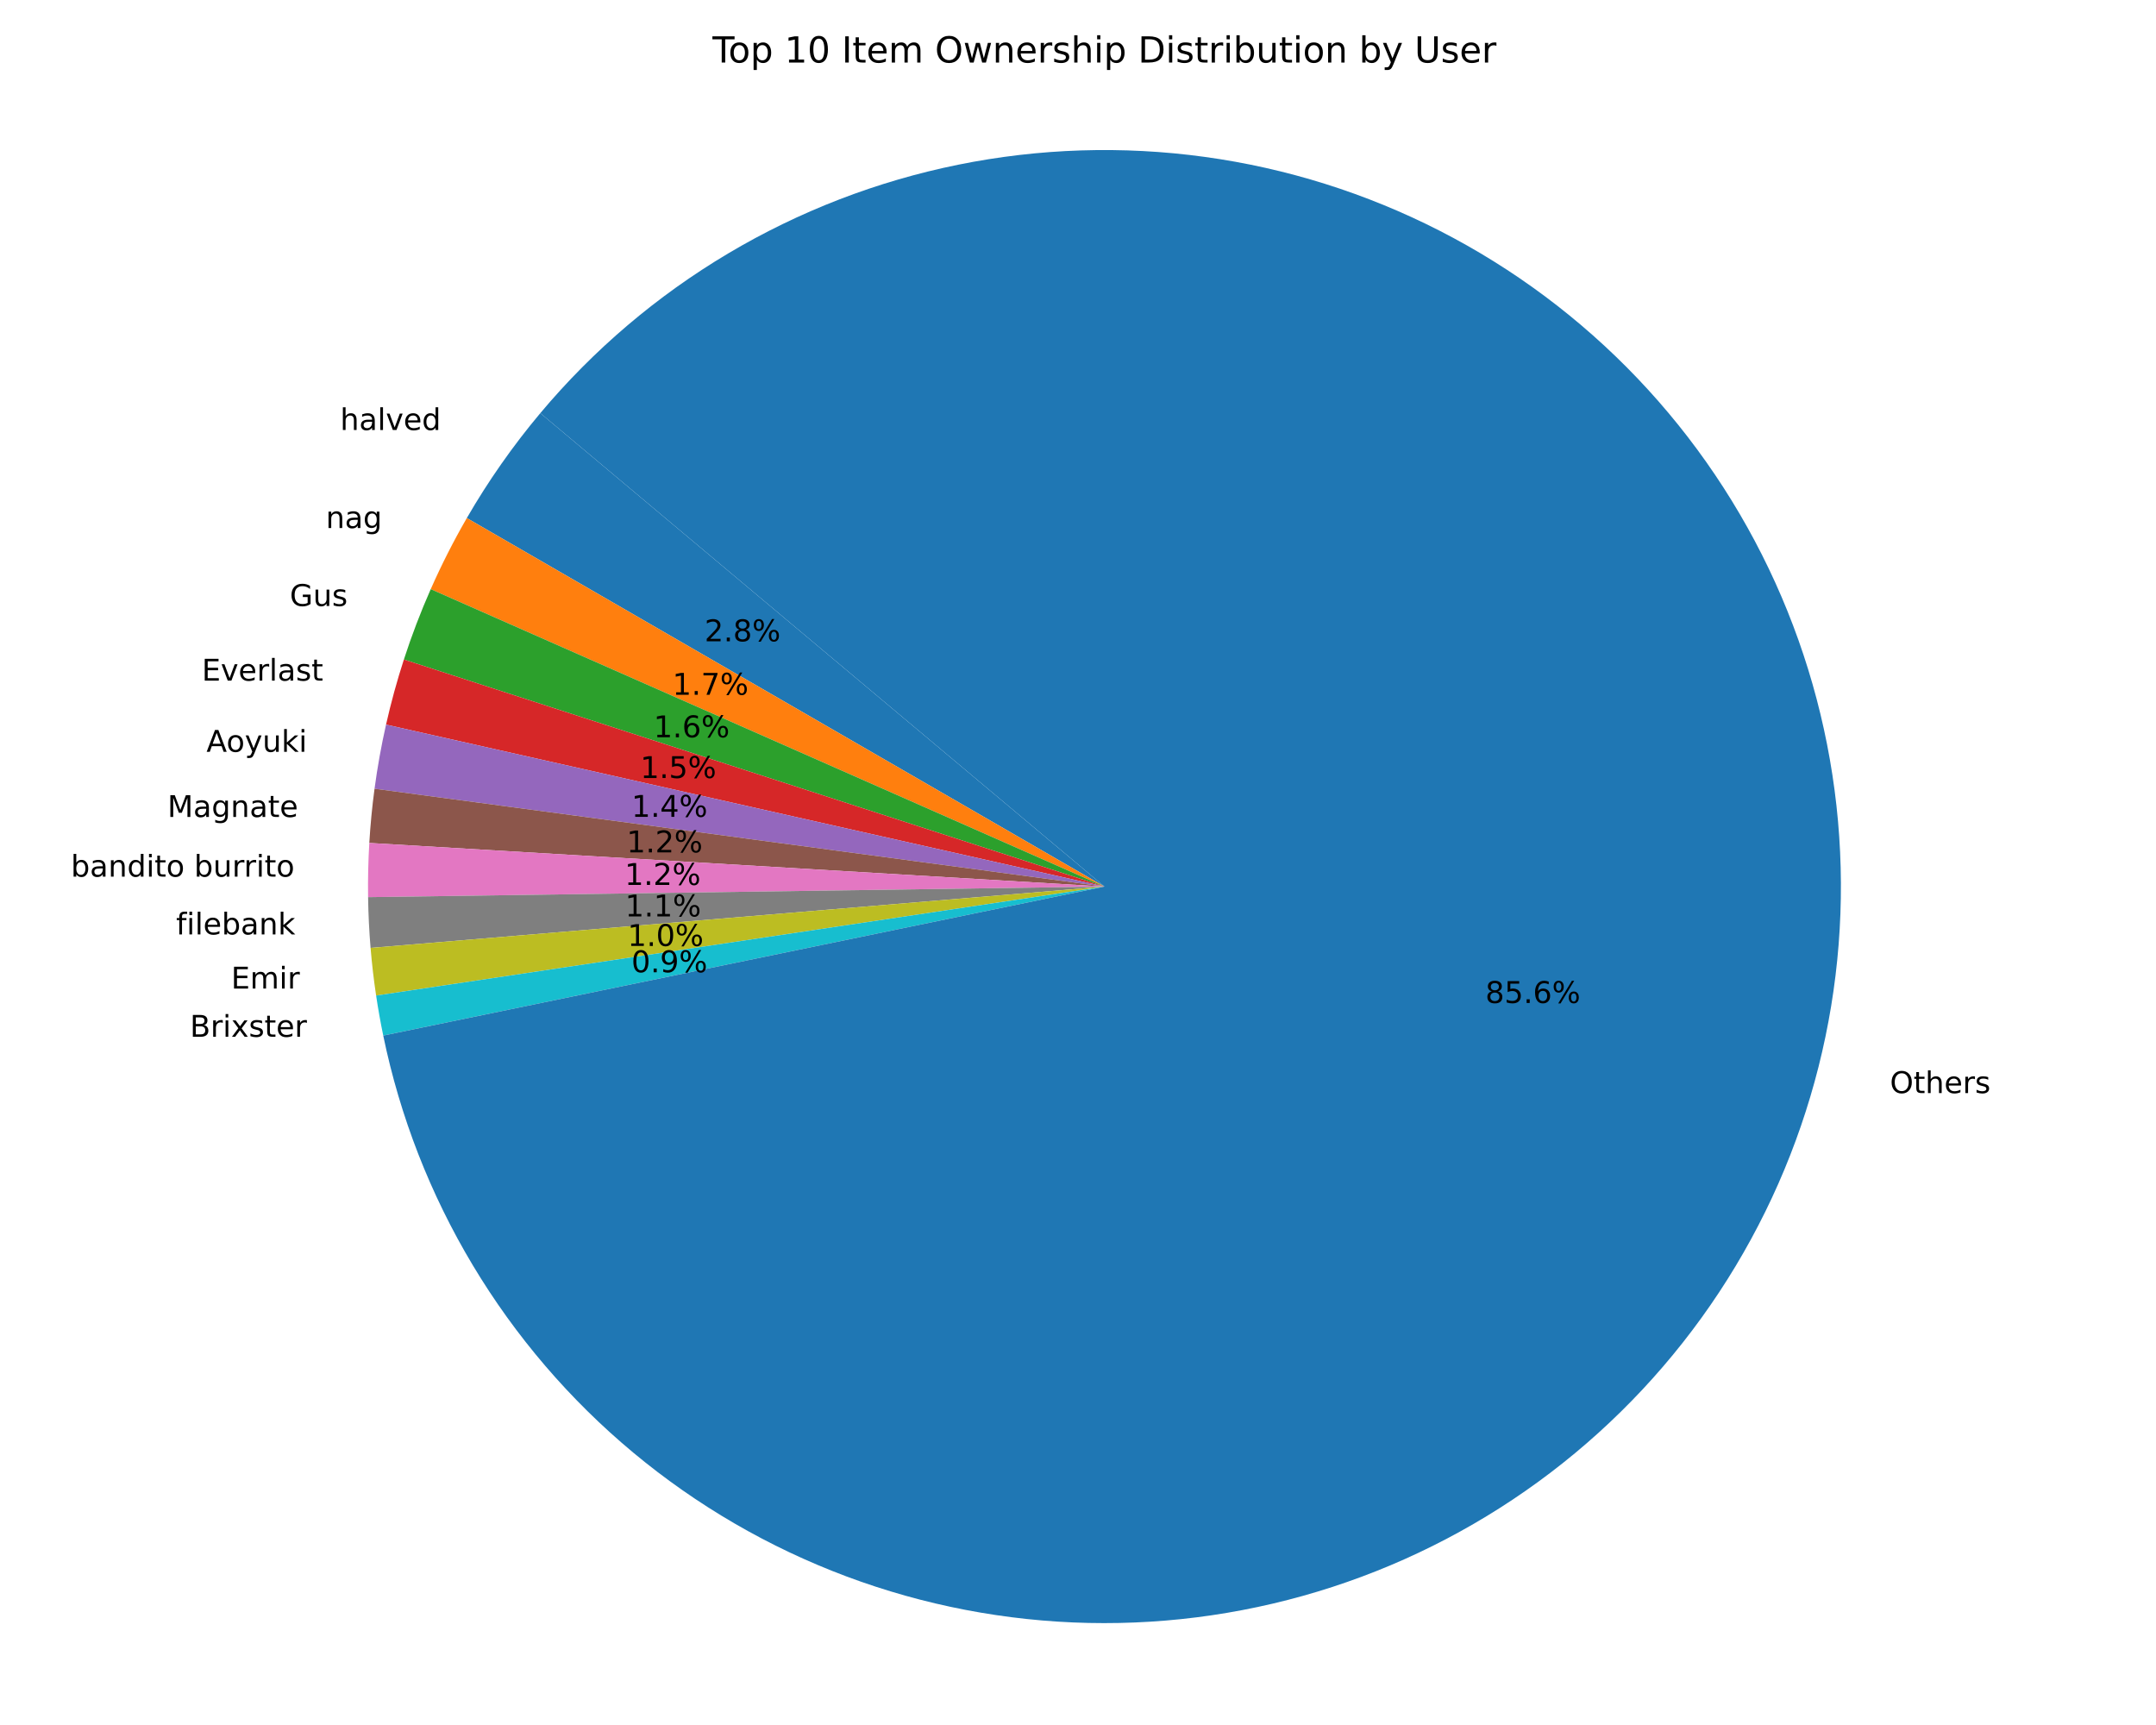
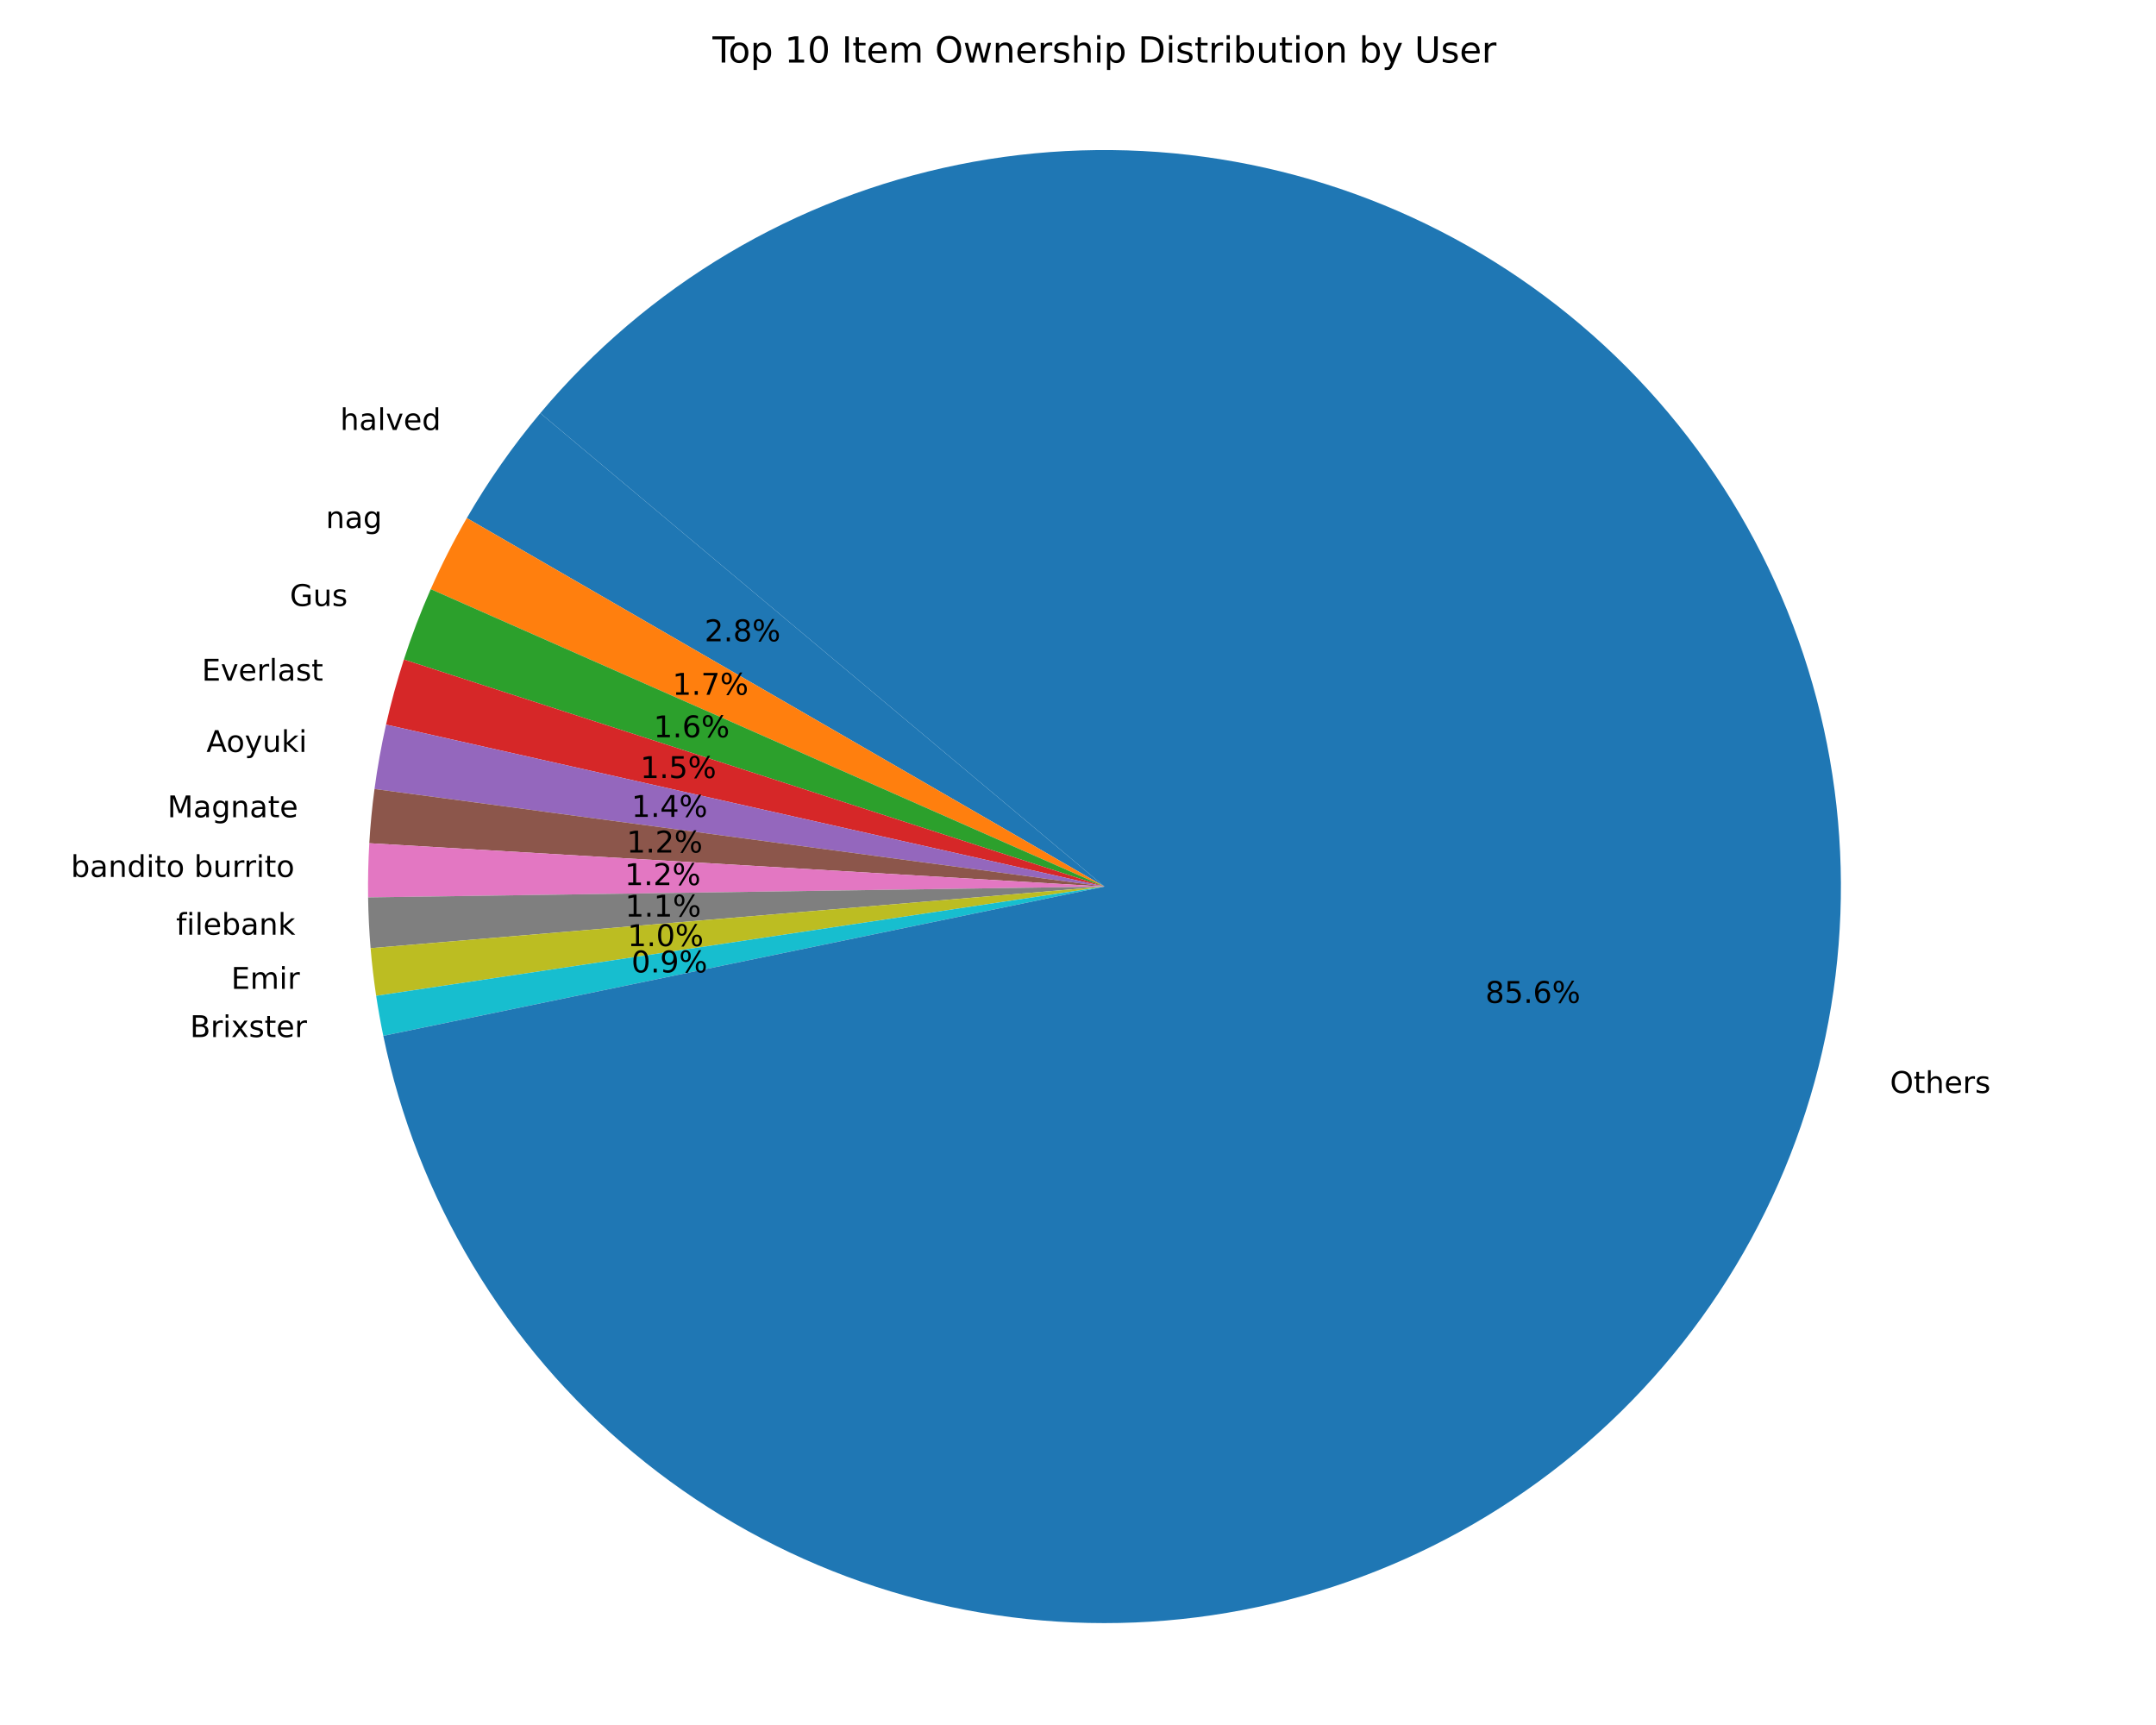
<svg xmlns="http://www.w3.org/2000/svg" xmlns:xlink="http://www.w3.org/1999/xlink" width="720pt" height="576pt" viewBox="0 0 720 576" version="1.1">
  <defs>
    <style type="text/css">*{stroke-linejoin: round; stroke-linecap: butt}</style>
  </defs>
  <g id="figure_1">
    <g id="patch_1">
      <path d="M 0 576  L 720 576  L 720 0  L 0 0  z " style="fill: #ffffff" />
    </g>
    <g id="axes_1">
      <g id="patch_2">
-         <path d="M 180.436 137.953  C 175.847 143.422 171.499 149.088 167.403 154.935  C 163.307 160.782 159.467 166.805 155.895 172.986  L 368.837 296.04  z " style="fill: #1f77b4" />
+         <path d="M 180.438 137.953  C 175.849 143.422 171.5 149.088 167.404 154.936  C 163.308 160.783 159.469 166.805 155.897 172.987  L 368.838 296.04  z " style="fill: #1f77b4" />
      </g>
      <g id="patch_3">
-         <path d="M 155.895 172.986  C 153.674 176.83 151.557 180.734 149.547 184.693  C 147.537 188.651 145.635 192.664 143.842 196.725  L 368.837 296.04  z " style="fill: #ff7f0e" />
+         <path d="M 155.897 172.987  C 153.675 176.831 151.559 180.734 149.549 184.693  C 147.538 188.651 145.636 192.664 143.843 196.726  L 368.838 296.04  z " style="fill: #ff7f0e" />
      </g>
      <g id="patch_4">
-         <path d="M 143.842 196.725  C 142.148 200.561 140.554 204.44 139.059 208.357  C 137.564 212.275 136.169 216.23 134.877 220.219  L 368.837 296.04  z " style="fill: #2ca02c" />
+         <path d="M 143.843 196.726  C 142.15 200.561 140.555 204.44 139.06 208.358  C 137.565 212.275 136.171 216.23 134.878 220.219  L 368.838 296.04  z " style="fill: #2ca02c" />
      </g>
      <g id="patch_5">
-         <path d="M 134.877 220.219  C 133.718 223.794 132.642 227.394 131.648 231.018  C 130.655 234.642 129.744 238.289 128.918 241.955  L 368.837 296.04  z " style="fill: #d62728" />
+         <path d="M 134.878 220.219  C 133.72 223.794 132.643 227.395 131.65 231.019  C 130.656 234.643 129.746 238.289 128.92 241.955  L 368.838 296.04  z " style="fill: #d62728" />
      </g>
      <g id="patch_6">
-         <path d="M 128.918 241.955  C 128.12 245.493 127.401 249.049 126.761 252.619  C 126.12 256.189 125.559 259.773 125.077 263.368  L 368.837 296.04  z " style="fill: #9467bd" />
+         <path d="M 128.92 241.955  C 128.119 245.507 127.397 249.077 126.755 252.662  C 126.112 256.246 125.55 259.845 125.067 263.454  L 368.838 296.04  z " style="fill: #9467bd" />
      </g>
      <g id="patch_7">
-         <path d="M 125.077 263.368  C 124.674 266.373 124.327 269.386 124.036 272.404  C 123.744 275.422 123.509 278.446 123.329 281.473  L 368.837 296.04  z " style="fill: #8c564b" />
+         <path d="M 125.067 263.454  C 124.665 266.46 124.319 269.473 124.029 272.491  C 123.739 275.509 123.504 278.533 123.326 281.56  L 368.838 296.04  z " style="fill: #8c564b" />
      </g>
      <g id="patch_8">
-         <path d="M 123.329 281.473  C 123.15 284.485 123.027 287.501 122.959 290.518  C 122.892 293.535 122.879 296.553 122.923 299.57  L 368.837 296.04  z " style="fill: #e377c2" />
+         <path d="M 123.326 281.56  C 123.148 284.572 123.026 287.588 122.959 290.605  C 122.892 293.622 122.881 296.64 122.925 299.657  L 368.838 296.04  z " style="fill: #e377c2" />
      </g>
      <g id="patch_9">
-         <path d="M 122.923 299.57  C 122.963 302.399 123.053 305.227 123.191 308.053  C 123.329 310.878 123.516 313.702 123.752 316.521  L 368.837 296.04  z " style="fill: #7f7f7f" />
+         <path d="M 122.925 299.657  C 122.967 302.486 123.057 305.314 123.197 308.14  C 123.336 310.965 123.524 313.788 123.76 316.608  L 368.838 296.04  z " style="fill: #7f7f7f" />
      </g>
      <g id="patch_10">
-         <path d="M 123.752 316.521  C 123.974 319.181 124.24 321.838 124.548 324.489  C 124.857 327.141 125.209 329.787 125.604 332.427  L 368.837 296.04  z " style="fill: #bcbd22" />
+         <path d="M 123.76 316.608  C 123.984 319.268 124.25 321.924 124.56 324.576  C 124.87 327.227 125.223 329.873 125.618 332.513  L 368.838 296.04  z " style="fill: #bcbd22" />
      </g>
      <g id="patch_11">
-         <path d="M 125.604 332.427  C 125.939 334.666 126.305 336.9 126.701 339.128  C 127.098 341.356 127.525 343.579 127.983 345.795  L 368.837 296.04  z " style="fill: #17becf" />
+         <path d="M 125.618 332.513  C 125.954 334.752 126.321 336.985 126.718 339.213  C 127.115 341.442 127.543 343.664 128.002 345.88  L 368.838 296.04  z " style="fill: #17becf" />
      </g>
      <g id="patch_12">
-         <path d="M 127.983 345.795  C 133.574 372.861 143.688 398.792 157.898 422.496  C 172.109 446.201 190.214 467.341 211.451 485.027  C 232.689 502.713 256.756 516.694 282.641 526.38  C 308.525 536.066 335.858 541.321 363.489 541.922  C 391.12 542.523 418.655 538.462 444.936 529.91  C 471.217 521.358 495.87 508.438 517.856 491.692  C 539.843 474.946 558.85 454.613 574.078 431.549  C 589.305 408.485 600.537 383.019 607.3 356.221  C 614.063 329.424 616.261 301.677 613.801 274.15  C 611.341 246.622 604.258 219.705 592.851 194.531  C 581.444 169.358 565.875 146.286 546.799 126.288  C 527.723 106.289 505.412 89.649 480.805 77.066  C 456.198 64.484 429.645 56.139 402.264 52.382  C 374.883 48.626 347.064 49.512 319.977 55.003  C 292.891 60.493 266.922 70.51 243.165 84.633  C 219.409 98.755 198.201 116.781 180.436 137.953  L 368.837 296.04  z " style="fill: #1f77b4" />
+         <path d="M 128.002 345.88  C 133.602 372.943 143.724 398.868 157.942 422.566  C 172.159 446.264 190.27 467.397 211.511 485.075  C 232.752 502.754 256.822 516.726 282.708 526.404  C 308.593 536.082 335.926 541.329 363.555 541.922  C 391.184 542.516 418.717 538.448 444.994 529.891  C 471.271 521.334 495.919 508.408 517.9 491.658  C 539.881 474.909 558.883 454.573 574.105 431.508  C 589.327 408.442 600.553 382.975 607.311 356.179  C 614.069 329.382 616.261 301.637 613.797 274.112  C 611.333 246.587 604.248 219.672 592.838 194.502  C 581.428 169.332 565.858 146.263 546.781 126.269  C 527.704 106.274 505.393 89.636 480.786 77.057  C 456.18 64.478 429.628 56.135 402.249 52.381  C 374.869 48.627 347.052 49.514 319.968 55.005  C 292.883 60.497 266.917 70.514 243.162 84.636  C 219.407 98.758 198.202 116.783 180.438 137.953  L 368.838 296.04  z " style="fill: #1f77b4" />
      </g>
      <g id="matplotlib.axis_1" />
      <g id="matplotlib.axis_2" />
      <g id="text_1">
-         <g transform="translate(113.5953 143.5841) scale(0.1 -0.1)">
+         <g transform="translate(113.5967 143.5845) scale(0.1 -0.1)">
          <defs>
            <path id="DejaVuSans-68" d="M 3513 2113  L 3513 0  L 2938 0  L 2938 2094  Q 2938 2591 2744 2837  Q 2550 3084 2163 3084  Q 1697 3084 1428 2787  Q 1159 2491 1159 1978  L 1159 0  L 581 0  L 581 4863  L 1159 4863  L 1159 2956  Q 1366 3272 1645 3428  Q 1925 3584 2291 3584  Q 2894 3584 3203 3211  Q 3513 2838 3513 2113  z " transform="scale(0.015625)" />
            <path id="DejaVuSans-61" d="M 2194 1759  Q 1497 1759 1228 1600  Q 959 1441 959 1056  Q 959 750 1161 570  Q 1363 391 1709 391  Q 2188 391 2477 730  Q 2766 1069 2766 1631  L 2766 1759  L 2194 1759  z M 3341 1997  L 3341 0  L 2766 0  L 2766 531  Q 2569 213 2275 61  Q 1981 -91 1556 -91  Q 1019 -91 701 211  Q 384 513 384 1019  Q 384 1609 779 1909  Q 1175 2209 1959 2209  L 2766 2209  L 2766 2266  Q 2766 2663 2505 2880  Q 2244 3097 1772 3097  Q 1472 3097 1187 3025  Q 903 2953 641 2809  L 641 3341  Q 956 3463 1253 3523  Q 1550 3584 1831 3584  Q 2591 3584 2966 3190  Q 3341 2797 3341 1997  z " transform="scale(0.015625)" />
            <path id="DejaVuSans-6c" d="M 603 4863  L 1178 4863  L 1178 0  L 603 0  L 603 4863  z " transform="scale(0.015625)" />
            <path id="DejaVuSans-76" d="M 191 3500  L 800 3500  L 1894 563  L 2988 3500  L 3597 3500  L 2284 0  L 1503 0  L 191 3500  z " transform="scale(0.015625)" />
            <path id="DejaVuSans-65" d="M 3597 1894  L 3597 1613  L 953 1613  Q 991 1019 1311 708  Q 1631 397 2203 397  Q 2534 397 2845 478  Q 3156 559 3463 722  L 3463 178  Q 3153 47 2828 -22  Q 2503 -91 2169 -91  Q 1331 -91 842 396  Q 353 884 353 1716  Q 353 2575 817 3079  Q 1281 3584 2069 3584  Q 2775 3584 3186 3129  Q 3597 2675 3597 1894  z M 3022 2063  Q 3016 2534 2758 2815  Q 2500 3097 2075 3097  Q 1594 3097 1305 2825  Q 1016 2553 972 2059  L 3022 2063  z " transform="scale(0.015625)" />
            <path id="DejaVuSans-64" d="M 2906 2969  L 2906 4863  L 3481 4863  L 3481 0  L 2906 0  L 2906 525  Q 2725 213 2448 61  Q 2172 -91 1784 -91  Q 1150 -91 751 415  Q 353 922 353 1747  Q 353 2572 751 3078  Q 1150 3584 1784 3584  Q 2172 3584 2448 3432  Q 2725 3281 2906 2969  z M 947 1747  Q 947 1113 1208 752  Q 1469 391 1925 391  Q 2381 391 2643 752  Q 2906 1113 2906 1747  Q 2906 2381 2643 2742  Q 2381 3103 1925 3103  Q 1469 3103 1208 2742  Q 947 2381 947 1747  z " transform="scale(0.015625)" />
          </defs>
          <use xlink:href="#DejaVuSans-68" />
          <use xlink:href="#DejaVuSans-61" transform="translate(63.37891 0)" />
          <use xlink:href="#DejaVuSans-6c" transform="translate(124.6582 0)" />
          <use xlink:href="#DejaVuSans-76" transform="translate(152.4414 0)" />
          <use xlink:href="#DejaVuSans-65" transform="translate(211.6211 0)" />
          <use xlink:href="#DejaVuSans-64" transform="translate(273.1445 0)" />
        </g>
      </g>
      <g id="text_2">
-         <g transform="translate(235.2741 214.1365) scale(0.1 -0.1)">
+         <g transform="translate(235.2753 214.1367) scale(0.1 -0.1)">
          <defs>
            <path id="DejaVuSans-32" d="M 1228 531  L 3431 531  L 3431 0  L 469 0  L 469 531  Q 828 903 1448 1529  Q 2069 2156 2228 2338  Q 2531 2678 2651 2914  Q 2772 3150 2772 3378  Q 2772 3750 2511 3984  Q 2250 4219 1831 4219  Q 1534 4219 1204 4116  Q 875 4013 500 3803  L 500 4441  Q 881 4594 1212 4672  Q 1544 4750 1819 4750  Q 2544 4750 2975 4387  Q 3406 4025 3406 3419  Q 3406 3131 3298 2873  Q 3191 2616 2906 2266  Q 2828 2175 2409 1742  Q 1991 1309 1228 531  z " transform="scale(0.015625)" />
            <path id="DejaVuSans-2e" d="M 684 794  L 1344 794  L 1344 0  L 684 0  L 684 794  z " transform="scale(0.015625)" />
            <path id="DejaVuSans-38" d="M 2034 2216  Q 1584 2216 1326 1975  Q 1069 1734 1069 1313  Q 1069 891 1326 650  Q 1584 409 2034 409  Q 2484 409 2743 651  Q 3003 894 3003 1313  Q 3003 1734 2745 1975  Q 2488 2216 2034 2216  z M 1403 2484  Q 997 2584 770 2862  Q 544 3141 544 3541  Q 544 4100 942 4425  Q 1341 4750 2034 4750  Q 2731 4750 3128 4425  Q 3525 4100 3525 3541  Q 3525 3141 3298 2862  Q 3072 2584 2669 2484  Q 3125 2378 3379 2068  Q 3634 1759 3634 1313  Q 3634 634 3220 271  Q 2806 -91 2034 -91  Q 1263 -91 848 271  Q 434 634 434 1313  Q 434 1759 690 2068  Q 947 2378 1403 2484  z M 1172 3481  Q 1172 3119 1398 2916  Q 1625 2713 2034 2713  Q 2441 2713 2670 2916  Q 2900 3119 2900 3481  Q 2900 3844 2670 4047  Q 2441 4250 2034 4250  Q 1625 4250 1398 4047  Q 1172 3844 1172 3481  z " transform="scale(0.015625)" />
            <path id="DejaVuSans-25" d="M 4653 2053  Q 4381 2053 4226 1822  Q 4072 1591 4072 1178  Q 4072 772 4226 539  Q 4381 306 4653 306  Q 4919 306 5073 539  Q 5228 772 5228 1178  Q 5228 1588 5073 1820  Q 4919 2053 4653 2053  z M 4653 2450  Q 5147 2450 5437 2106  Q 5728 1763 5728 1178  Q 5728 594 5436 251  Q 5144 -91 4653 -91  Q 4153 -91 3862 251  Q 3572 594 3572 1178  Q 3572 1766 3864 2108  Q 4156 2450 4653 2450  z M 1428 4353  Q 1159 4353 1004 4120  Q 850 3888 850 3481  Q 850 3069 1003 2837  Q 1156 2606 1428 2606  Q 1700 2606 1854 2837  Q 2009 3069 2009 3481  Q 2009 3884 1853 4118  Q 1697 4353 1428 4353  z M 4250 4750  L 4750 4750  L 1831 -91  L 1331 -91  L 4250 4750  z M 1428 4750  Q 1922 4750 2215 4408  Q 2509 4066 2509 3481  Q 2509 2891 2217 2550  Q 1925 2209 1428 2209  Q 931 2209 642 2551  Q 353 2894 353 3481  Q 353 4063 643 4406  Q 934 4750 1428 4750  z " transform="scale(0.015625)" />
          </defs>
          <use xlink:href="#DejaVuSans-32" />
          <use xlink:href="#DejaVuSans-2e" transform="translate(63.62305 0)" />
          <use xlink:href="#DejaVuSans-38" transform="translate(95.41016 0)" />
          <use xlink:href="#DejaVuSans-25" transform="translate(159.0332 0)" />
        </g>
      </g>
      <g id="text_3">
-         <g transform="translate(108.804 176.3173) scale(0.1 -0.1)">
+         <g transform="translate(108.8055 176.3176) scale(0.1 -0.1)">
          <defs>
            <path id="DejaVuSans-6e" d="M 3513 2113  L 3513 0  L 2938 0  L 2938 2094  Q 2938 2591 2744 2837  Q 2550 3084 2163 3084  Q 1697 3084 1428 2787  Q 1159 2491 1159 1978  L 1159 0  L 581 0  L 581 3500  L 1159 3500  L 1159 2956  Q 1366 3272 1645 3428  Q 1925 3584 2291 3584  Q 2894 3584 3203 3211  Q 3513 2838 3513 2113  z " transform="scale(0.015625)" />
            <path id="DejaVuSans-67" d="M 2906 1791  Q 2906 2416 2648 2759  Q 2391 3103 1925 3103  Q 1463 3103 1205 2759  Q 947 2416 947 1791  Q 947 1169 1205 825  Q 1463 481 1925 481  Q 2391 481 2648 825  Q 2906 1169 2906 1791  z M 3481 434  Q 3481 -459 3084 -895  Q 2688 -1331 1869 -1331  Q 1566 -1331 1297 -1286  Q 1028 -1241 775 -1147  L 775 -588  Q 1028 -725 1275 -790  Q 1522 -856 1778 -856  Q 2344 -856 2625 -561  Q 2906 -266 2906 331  L 2906 616  Q 2728 306 2450 153  Q 2172 0 1784 0  Q 1141 0 747 490  Q 353 981 353 1791  Q 353 2603 747 3093  Q 1141 3584 1784 3584  Q 2172 3584 2450 3431  Q 2728 3278 2906 2969  L 2906 3500  L 3481 3500  L 3481 434  z " transform="scale(0.015625)" />
          </defs>
          <use xlink:href="#DejaVuSans-6e" />
          <use xlink:href="#DejaVuSans-61" transform="translate(63.37891 0)" />
          <use xlink:href="#DejaVuSans-67" transform="translate(124.6582 0)" />
        </g>
      </g>
      <g id="text_4">
-         <g transform="translate(224.5607 231.9909) scale(0.1 -0.1)">
+         <g transform="translate(224.5619 231.9911) scale(0.1 -0.1)">
          <defs>
            <path id="DejaVuSans-31" d="M 794 531  L 1825 531  L 1825 4091  L 703 3866  L 703 4441  L 1819 4666  L 2450 4666  L 2450 531  L 3481 531  L 3481 0  L 794 0  L 794 531  z " transform="scale(0.015625)" />
            <path id="DejaVuSans-37" d="M 525 4666  L 3525 4666  L 3525 4397  L 1831 0  L 1172 0  L 2766 4134  L 525 4134  L 525 4666  z " transform="scale(0.015625)" />
          </defs>
          <use xlink:href="#DejaVuSans-31" />
          <use xlink:href="#DejaVuSans-2e" transform="translate(63.62305 0)" />
          <use xlink:href="#DejaVuSans-37" transform="translate(95.41016 0)" />
          <use xlink:href="#DejaVuSans-25" transform="translate(159.0332 0)" />
        </g>
      </g>
      <g id="text_5">
-         <g transform="translate(96.78552 202.3486) scale(0.1 -0.1)">
+         <g transform="translate(96.78704 202.3488) scale(0.1 -0.1)">
          <defs>
            <path id="DejaVuSans-47" d="M 3809 666  L 3809 1919  L 2778 1919  L 2778 2438  L 4434 2438  L 4434 434  Q 4069 175 3628 42  Q 3188 -91 2688 -91  Q 1594 -91 976 548  Q 359 1188 359 2328  Q 359 3472 976 4111  Q 1594 4750 2688 4750  Q 3144 4750 3555 4637  Q 3966 4525 4313 4306  L 4313 3634  Q 3963 3931 3569 4081  Q 3175 4231 2741 4231  Q 1884 4231 1454 3753  Q 1025 3275 1025 2328  Q 1025 1384 1454 906  Q 1884 428 2741 428  Q 3075 428 3337 486  Q 3600 544 3809 666  z " transform="scale(0.015625)" />
            <path id="DejaVuSans-75" d="M 544 1381  L 544 3500  L 1119 3500  L 1119 1403  Q 1119 906 1312 657  Q 1506 409 1894 409  Q 2359 409 2629 706  Q 2900 1003 2900 1516  L 2900 3500  L 3475 3500  L 3475 0  L 2900 0  L 2900 538  Q 2691 219 2414 64  Q 2138 -91 1772 -91  Q 1169 -91 856 284  Q 544 659 544 1381  z M 1991 3584  L 1991 3584  z " transform="scale(0.015625)" />
            <path id="DejaVuSans-73" d="M 2834 3397  L 2834 2853  Q 2591 2978 2328 3040  Q 2066 3103 1784 3103  Q 1356 3103 1142 2972  Q 928 2841 928 2578  Q 928 2378 1081 2264  Q 1234 2150 1697 2047  L 1894 2003  Q 2506 1872 2764 1633  Q 3022 1394 3022 966  Q 3022 478 2636 193  Q 2250 -91 1575 -91  Q 1294 -91 989 -36  Q 684 19 347 128  L 347 722  Q 666 556 975 473  Q 1284 391 1588 391  Q 1994 391 2212 530  Q 2431 669 2431 922  Q 2431 1156 2273 1281  Q 2116 1406 1581 1522  L 1381 1569  Q 847 1681 609 1914  Q 372 2147 372 2553  Q 372 3047 722 3315  Q 1072 3584 1716 3584  Q 2034 3584 2315 3537  Q 2597 3491 2834 3397  z " transform="scale(0.015625)" />
          </defs>
          <use xlink:href="#DejaVuSans-47" />
          <use xlink:href="#DejaVuSans-75" transform="translate(77.49023 0)" />
          <use xlink:href="#DejaVuSans-73" transform="translate(140.8691 0)" />
        </g>
      </g>
      <g id="text_6">
-         <g transform="translate(218.2677 246.1898) scale(0.1 -0.1)">
+         <g transform="translate(218.2689 246.19) scale(0.1 -0.1)">
          <defs>
            <path id="DejaVuSans-36" d="M 2113 2584  Q 1688 2584 1439 2293  Q 1191 2003 1191 1497  Q 1191 994 1439 701  Q 1688 409 2113 409  Q 2538 409 2786 701  Q 3034 994 3034 1497  Q 3034 2003 2786 2293  Q 2538 2584 2113 2584  z M 3366 4563  L 3366 3988  Q 3128 4100 2886 4159  Q 2644 4219 2406 4219  Q 1781 4219 1451 3797  Q 1122 3375 1075 2522  Q 1259 2794 1537 2939  Q 1816 3084 2150 3084  Q 2853 3084 3261 2657  Q 3669 2231 3669 1497  Q 3669 778 3244 343  Q 2819 -91 2113 -91  Q 1303 -91 875 529  Q 447 1150 447 2328  Q 447 3434 972 4092  Q 1497 4750 2381 4750  Q 2619 4750 2861 4703  Q 3103 4656 3366 4563  z " transform="scale(0.015625)" />
          </defs>
          <use xlink:href="#DejaVuSans-31" />
          <use xlink:href="#DejaVuSans-2e" transform="translate(63.62305 0)" />
          <use xlink:href="#DejaVuSans-36" transform="translate(95.41016 0)" />
          <use xlink:href="#DejaVuSans-25" transform="translate(159.0332 0)" />
        </g>
      </g>
      <g id="text_7">
-         <g transform="translate(67.39185 227.2757) scale(0.1 -0.1)">
+         <g transform="translate(67.39339 227.2759) scale(0.1 -0.1)">
          <defs>
            <path id="DejaVuSans-45" d="M 628 4666  L 3578 4666  L 3578 4134  L 1259 4134  L 1259 2753  L 3481 2753  L 3481 2222  L 1259 2222  L 1259 531  L 3634 531  L 3634 0  L 628 0  L 628 4666  z " transform="scale(0.015625)" />
            <path id="DejaVuSans-72" d="M 2631 2963  Q 2534 3019 2420 3045  Q 2306 3072 2169 3072  Q 1681 3072 1420 2755  Q 1159 2438 1159 1844  L 1159 0  L 581 0  L 581 3500  L 1159 3500  L 1159 2956  Q 1341 3275 1631 3429  Q 1922 3584 2338 3584  Q 2397 3584 2469 3576  Q 2541 3569 2628 3553  L 2631 2963  z " transform="scale(0.015625)" />
            <path id="DejaVuSans-74" d="M 1172 4494  L 1172 3500  L 2356 3500  L 2356 3053  L 1172 3053  L 1172 1153  Q 1172 725 1289 603  Q 1406 481 1766 481  L 2356 481  L 2356 0  L 1766 0  Q 1100 0 847 248  Q 594 497 594 1153  L 594 3053  L 172 3053  L 172 3500  L 594 3500  L 594 4494  L 1172 4494  z " transform="scale(0.015625)" />
          </defs>
          <use xlink:href="#DejaVuSans-45" />
          <use xlink:href="#DejaVuSans-76" transform="translate(63.18359 0)" />
          <use xlink:href="#DejaVuSans-65" transform="translate(122.3633 0)" />
          <use xlink:href="#DejaVuSans-72" transform="translate(183.8867 0)" />
          <use xlink:href="#DejaVuSans-6c" transform="translate(225 0)" />
          <use xlink:href="#DejaVuSans-61" transform="translate(252.7832 0)" />
          <use xlink:href="#DejaVuSans-73" transform="translate(314.0625 0)" />
          <use xlink:href="#DejaVuSans-74" transform="translate(366.1621 0)" />
        </g>
      </g>
      <g id="text_8">
-         <g transform="translate(213.8214 259.7864) scale(0.1 -0.1)">
+         <g transform="translate(213.8227 259.7865) scale(0.1 -0.1)">
          <defs>
            <path id="DejaVuSans-35" d="M 691 4666  L 3169 4666  L 3169 4134  L 1269 4134  L 1269 2991  Q 1406 3038 1543 3061  Q 1681 3084 1819 3084  Q 2600 3084 3056 2656  Q 3513 2228 3513 1497  Q 3513 744 3044 326  Q 2575 -91 1722 -91  Q 1428 -91 1123 -41  Q 819 9 494 109  L 494 744  Q 775 591 1075 516  Q 1375 441 1709 441  Q 2250 441 2565 725  Q 2881 1009 2881 1497  Q 2881 1984 2565 2268  Q 2250 2553 1709 2553  Q 1456 2553 1204 2497  Q 953 2441 691 2322  L 691 4666  z " transform="scale(0.015625)" />
          </defs>
          <use xlink:href="#DejaVuSans-31" />
          <use xlink:href="#DejaVuSans-2e" transform="translate(63.62305 0)" />
          <use xlink:href="#DejaVuSans-35" transform="translate(95.41016 0)" />
          <use xlink:href="#DejaVuSans-25" transform="translate(159.0332 0)" />
        </g>
      </g>
      <g id="text_9">
-         <g transform="translate(68.94375 251.036) scale(0.1 -0.1)">
+         <g transform="translate(68.93685 251.0833) scale(0.1 -0.1)">
          <defs>
            <path id="DejaVuSans-41" d="M 2188 4044  L 1331 1722  L 3047 1722  L 2188 4044  z M 1831 4666  L 2547 4666  L 4325 0  L 3669 0  L 3244 1197  L 1141 1197  L 716 0  L 50 0  L 1831 4666  z " transform="scale(0.015625)" />
            <path id="DejaVuSans-6f" d="M 1959 3097  Q 1497 3097 1228 2736  Q 959 2375 959 1747  Q 959 1119 1226 758  Q 1494 397 1959 397  Q 2419 397 2687 759  Q 2956 1122 2956 1747  Q 2956 2369 2687 2733  Q 2419 3097 1959 3097  z M 1959 3584  Q 2709 3584 3137 3096  Q 3566 2609 3566 1747  Q 3566 888 3137 398  Q 2709 -91 1959 -91  Q 1206 -91 779 398  Q 353 888 353 1747  Q 353 2609 779 3096  Q 1206 3584 1959 3584  z " transform="scale(0.015625)" />
            <path id="DejaVuSans-79" d="M 2059 -325  Q 1816 -950 1584 -1140  Q 1353 -1331 966 -1331  L 506 -1331  L 506 -850  L 844 -850  Q 1081 -850 1212 -737  Q 1344 -625 1503 -206  L 1606 56  L 191 3500  L 800 3500  L 1894 763  L 2988 3500  L 3597 3500  L 2059 -325  z " transform="scale(0.015625)" />
            <path id="DejaVuSans-6b" d="M 581 4863  L 1159 4863  L 1159 1991  L 2875 3500  L 3609 3500  L 1753 1863  L 3688 0  L 2938 0  L 1159 1709  L 1159 0  L 581 0  L 581 4863  z " transform="scale(0.015625)" />
            <path id="DejaVuSans-69" d="M 603 3500  L 1178 3500  L 1178 0  L 603 0  L 603 3500  z M 603 4863  L 1178 4863  L 1178 4134  L 603 4134  L 603 4863  z " transform="scale(0.015625)" />
          </defs>
          <use xlink:href="#DejaVuSans-41" />
          <use xlink:href="#DejaVuSans-6f" transform="translate(66.6582 0)" />
          <use xlink:href="#DejaVuSans-79" transform="translate(127.8398 0)" />
          <use xlink:href="#DejaVuSans-75" transform="translate(187.0195 0)" />
          <use xlink:href="#DejaVuSans-6b" transform="translate(250.3984 0)" />
          <use xlink:href="#DejaVuSans-69" transform="translate(308.3086 0)" />
        </g>
      </g>
      <g id="text_10">
-         <g transform="translate(210.8889 272.7466) scale(0.1 -0.1)">
+         <g transform="translate(210.8856 272.7724) scale(0.1 -0.1)">
          <defs>
            <path id="DejaVuSans-34" d="M 2419 4116  L 825 1625  L 2419 1625  L 2419 4116  z M 2253 4666  L 3047 4666  L 3047 1625  L 3713 1625  L 3713 1100  L 3047 1100  L 3047 0  L 2419 0  L 2419 1100  L 313 1100  L 313 1709  L 2253 4666  z " transform="scale(0.015625)" />
          </defs>
          <use xlink:href="#DejaVuSans-31" />
          <use xlink:href="#DejaVuSans-2e" transform="translate(63.62305 0)" />
          <use xlink:href="#DejaVuSans-34" transform="translate(95.41016 0)" />
          <use xlink:href="#DejaVuSans-25" transform="translate(159.0332 0)" />
        </g>
      </g>
      <g id="text_11">
-         <g transform="translate(55.91187 272.7999) scale(0.1 -0.1)">
+         <g transform="translate(55.90424 272.8953) scale(0.1 -0.1)">
          <defs>
            <path id="DejaVuSans-4d" d="M 628 4666  L 1569 4666  L 2759 1491  L 3956 4666  L 4897 4666  L 4897 0  L 4281 0  L 4281 4097  L 3078 897  L 2444 897  L 1241 4097  L 1241 0  L 628 0  L 628 4666  z " transform="scale(0.015625)" />
          </defs>
          <use xlink:href="#DejaVuSans-4d" />
          <use xlink:href="#DejaVuSans-61" transform="translate(86.2793 0)" />
          <use xlink:href="#DejaVuSans-67" transform="translate(147.5586 0)" />
          <use xlink:href="#DejaVuSans-6e" transform="translate(211.0352 0)" />
          <use xlink:href="#DejaVuSans-61" transform="translate(274.4141 0)" />
          <use xlink:href="#DejaVuSans-74" transform="translate(335.6934 0)" />
          <use xlink:href="#DejaVuSans-65" transform="translate(374.9023 0)" />
        </g>
      </g>
      <g id="text_12">
-         <g transform="translate(209.2539 284.6178) scale(0.1 -0.1)">
+         <g transform="translate(209.2502 284.6699) scale(0.1 -0.1)">
          <use xlink:href="#DejaVuSans-31" />
          <use xlink:href="#DejaVuSans-2e" transform="translate(63.62305 0)" />
          <use xlink:href="#DejaVuSans-32" transform="translate(95.41016 0)" />
          <use xlink:href="#DejaVuSans-25" transform="translate(159.0332 0)" />
        </g>
      </g>
      <g id="text_13">
-         <g transform="translate(23.66379 292.7248) scale(0.1 -0.1)">
+         <g transform="translate(23.66322 292.8206) scale(0.1 -0.1)">
          <defs>
            <path id="DejaVuSans-62" d="M 3116 1747  Q 3116 2381 2855 2742  Q 2594 3103 2138 3103  Q 1681 3103 1420 2742  Q 1159 2381 1159 1747  Q 1159 1113 1420 752  Q 1681 391 2138 391  Q 2594 391 2855 752  Q 3116 1113 3116 1747  z M 1159 2969  Q 1341 3281 1617 3432  Q 1894 3584 2278 3584  Q 2916 3584 3314 3078  Q 3713 2572 3713 1747  Q 3713 922 3314 415  Q 2916 -91 2278 -91  Q 1894 -91 1617 61  Q 1341 213 1159 525  L 1159 0  L 581 0  L 581 4863  L 1159 4863  L 1159 2969  z " transform="scale(0.015625)" />
            <path id="DejaVuSans-20" transform="scale(0.015625)" />
          </defs>
          <use xlink:href="#DejaVuSans-62" />
          <use xlink:href="#DejaVuSans-61" transform="translate(63.47656 0)" />
          <use xlink:href="#DejaVuSans-6e" transform="translate(124.7559 0)" />
          <use xlink:href="#DejaVuSans-64" transform="translate(188.1348 0)" />
          <use xlink:href="#DejaVuSans-69" transform="translate(251.6113 0)" />
          <use xlink:href="#DejaVuSans-74" transform="translate(279.3945 0)" />
          <use xlink:href="#DejaVuSans-6f" transform="translate(318.6035 0)" />
          <use xlink:href="#DejaVuSans-20" transform="translate(379.7852 0)" />
          <use xlink:href="#DejaVuSans-62" transform="translate(411.5723 0)" />
          <use xlink:href="#DejaVuSans-75" transform="translate(475.0488 0)" />
          <use xlink:href="#DejaVuSans-72" transform="translate(538.4277 0)" />
          <use xlink:href="#DejaVuSans-72" transform="translate(577.791 0)" />
          <use xlink:href="#DejaVuSans-69" transform="translate(618.9043 0)" />
          <use xlink:href="#DejaVuSans-74" transform="translate(646.6875 0)" />
          <use xlink:href="#DejaVuSans-6f" transform="translate(685.8965 0)" />
        </g>
      </g>
      <g id="text_14">
-         <g transform="translate(208.6081 295.486) scale(0.1 -0.1)">
+         <g transform="translate(208.6082 295.5382) scale(0.1 -0.1)">
          <use xlink:href="#DejaVuSans-31" />
          <use xlink:href="#DejaVuSans-2e" transform="translate(63.62305 0)" />
          <use xlink:href="#DejaVuSans-32" transform="translate(95.41016 0)" />
          <use xlink:href="#DejaVuSans-25" transform="translate(159.0332 0)" />
        </g>
      </g>
      <g id="text_15">
-         <g transform="translate(58.79192 312.0133) scale(0.1 -0.1)">
+         <g transform="translate(58.79818 312.1089) scale(0.1 -0.1)">
          <defs>
            <path id="DejaVuSans-66" d="M 2375 4863  L 2375 4384  L 1825 4384  Q 1516 4384 1395 4259  Q 1275 4134 1275 3809  L 1275 3500  L 2222 3500  L 2222 3053  L 1275 3053  L 1275 0  L 697 0  L 697 3053  L 147 3053  L 147 3500  L 697 3500  L 697 3744  Q 697 4328 969 4595  Q 1241 4863 1831 4863  L 2375 4863  z " transform="scale(0.015625)" />
          </defs>
          <use xlink:href="#DejaVuSans-66" />
          <use xlink:href="#DejaVuSans-69" transform="translate(35.20508 0)" />
          <use xlink:href="#DejaVuSans-6c" transform="translate(62.98828 0)" />
          <use xlink:href="#DejaVuSans-65" transform="translate(90.77148 0)" />
          <use xlink:href="#DejaVuSans-62" transform="translate(152.2949 0)" />
          <use xlink:href="#DejaVuSans-61" transform="translate(215.7715 0)" />
          <use xlink:href="#DejaVuSans-6e" transform="translate(277.0508 0)" />
          <use xlink:href="#DejaVuSans-6b" transform="translate(340.4297 0)" />
        </g>
      </g>
      <g id="text_16">
-         <g transform="translate(208.747 306.007) scale(0.1 -0.1)">
+         <g transform="translate(208.7508 306.0591) scale(0.1 -0.1)">
          <use xlink:href="#DejaVuSans-31" />
          <use xlink:href="#DejaVuSans-2e" transform="translate(63.62305 0)" />
          <use xlink:href="#DejaVuSans-31" transform="translate(95.41016 0)" />
          <use xlink:href="#DejaVuSans-25" transform="translate(159.0332 0)" />
        </g>
      </g>
      <g id="text_17">
-         <g transform="translate(77.17104 330.0936) scale(0.1 -0.1)">
+         <g transform="translate(77.1837 330.1886) scale(0.1 -0.1)">
          <defs>
            <path id="DejaVuSans-6d" d="M 3328 2828  Q 3544 3216 3844 3400  Q 4144 3584 4550 3584  Q 5097 3584 5394 3201  Q 5691 2819 5691 2113  L 5691 0  L 5113 0  L 5113 2094  Q 5113 2597 4934 2840  Q 4756 3084 4391 3084  Q 3944 3084 3684 2787  Q 3425 2491 3425 1978  L 3425 0  L 2847 0  L 2847 2094  Q 2847 2600 2669 2842  Q 2491 3084 2119 3084  Q 1678 3084 1418 2786  Q 1159 2488 1159 1978  L 1159 0  L 581 0  L 581 3500  L 1159 3500  L 1159 2956  Q 1356 3278 1631 3431  Q 1906 3584 2284 3584  Q 2666 3584 2933 3390  Q 3200 3197 3328 2828  z " transform="scale(0.015625)" />
          </defs>
          <use xlink:href="#DejaVuSans-45" />
          <use xlink:href="#DejaVuSans-6d" transform="translate(63.18359 0)" />
          <use xlink:href="#DejaVuSans-69" transform="translate(160.5957 0)" />
          <use xlink:href="#DejaVuSans-72" transform="translate(188.3789 0)" />
        </g>
      </g>
      <g id="text_18">
-         <g transform="translate(209.5615 315.8689) scale(0.1 -0.1)">
+         <g transform="translate(209.5688 315.9208) scale(0.1 -0.1)">
          <defs>
            <path id="DejaVuSans-30" d="M 2034 4250  Q 1547 4250 1301 3770  Q 1056 3291 1056 2328  Q 1056 1369 1301 889  Q 1547 409 2034 409  Q 2525 409 2770 889  Q 3016 1369 3016 2328  Q 3016 3291 2770 3770  Q 2525 4250 2034 4250  z M 2034 4750  Q 2819 4750 3233 4129  Q 3647 3509 3647 2328  Q 3647 1150 3233 529  Q 2819 -91 2034 -91  Q 1250 -91 836 529  Q 422 1150 422 2328  Q 422 3509 836 4129  Q 1250 4750 2034 4750  z " transform="scale(0.015625)" />
          </defs>
          <use xlink:href="#DejaVuSans-31" />
          <use xlink:href="#DejaVuSans-2e" transform="translate(63.62305 0)" />
          <use xlink:href="#DejaVuSans-30" transform="translate(95.41016 0)" />
          <use xlink:href="#DejaVuSans-25" transform="translate(159.0332 0)" />
        </g>
      </g>
      <g id="text_19">
-         <g transform="translate(63.42511 346.196) scale(0.1 -0.1)">
+         <g transform="translate(63.44347 346.2901) scale(0.1 -0.1)">
          <defs>
            <path id="DejaVuSans-42" d="M 1259 2228  L 1259 519  L 2272 519  Q 2781 519 3026 730  Q 3272 941 3272 1375  Q 3272 1813 3026 2020  Q 2781 2228 2272 2228  L 1259 2228  z M 1259 4147  L 1259 2741  L 2194 2741  Q 2656 2741 2882 2914  Q 3109 3088 3109 3444  Q 3109 3797 2882 3972  Q 2656 4147 2194 4147  L 1259 4147  z M 628 4666  L 2241 4666  Q 2963 4666 3353 4366  Q 3744 4066 3744 3513  Q 3744 3084 3544 2831  Q 3344 2578 2956 2516  Q 3422 2416 3680 2098  Q 3938 1781 3938 1306  Q 3938 681 3513 340  Q 3088 0 2303 0  L 628 0  L 628 4666  z " transform="scale(0.015625)" />
            <path id="DejaVuSans-78" d="M 3513 3500  L 2247 1797  L 3578 0  L 2900 0  L 1881 1375  L 863 0  L 184 0  L 1544 1831  L 300 3500  L 978 3500  L 1906 2253  L 2834 3500  L 3513 3500  z " transform="scale(0.015625)" />
          </defs>
          <use xlink:href="#DejaVuSans-42" />
          <use xlink:href="#DejaVuSans-72" transform="translate(68.60352 0)" />
          <use xlink:href="#DejaVuSans-69" transform="translate(109.7168 0)" />
          <use xlink:href="#DejaVuSans-78" transform="translate(137.5 0)" />
          <use xlink:href="#DejaVuSans-73" transform="translate(196.6797 0)" />
          <use xlink:href="#DejaVuSans-74" transform="translate(248.7793 0)" />
          <use xlink:href="#DejaVuSans-65" transform="translate(287.9883 0)" />
          <use xlink:href="#DejaVuSans-72" transform="translate(349.5117 0)" />
        </g>
      </g>
      <g id="text_20">
-         <g transform="translate(210.8532 324.6521) scale(0.1 -0.1)">
+         <g transform="translate(210.8636 324.7034) scale(0.1 -0.1)">
          <defs>
            <path id="DejaVuSans-39" d="M 703 97  L 703 672  Q 941 559 1184 500  Q 1428 441 1663 441  Q 2288 441 2617 861  Q 2947 1281 2994 2138  Q 2813 1869 2534 1725  Q 2256 1581 1919 1581  Q 1219 1581 811 2004  Q 403 2428 403 3163  Q 403 3881 828 4315  Q 1253 4750 1959 4750  Q 2769 4750 3195 4129  Q 3622 3509 3622 2328  Q 3622 1225 3098 567  Q 2575 -91 1691 -91  Q 1453 -91 1209 -44  Q 966 3 703 97  z M 1959 2075  Q 2384 2075 2632 2365  Q 2881 2656 2881 3163  Q 2881 3666 2632 3958  Q 2384 4250 1959 4250  Q 1534 4250 1286 3958  Q 1038 3666 1038 3163  Q 1038 2656 1286 2365  Q 1534 2075 1959 2075  z " transform="scale(0.015625)" />
          </defs>
          <use xlink:href="#DejaVuSans-30" />
          <use xlink:href="#DejaVuSans-2e" transform="translate(63.62305 0)" />
          <use xlink:href="#DejaVuSans-39" transform="translate(95.41016 0)" />
          <use xlink:href="#DejaVuSans-25" transform="translate(159.0332 0)" />
        </g>
      </g>
      <g id="text_21">
-         <g transform="translate(631.1462 364.9987) scale(0.1 -0.1)">
+         <g transform="translate(631.1582 364.952) scale(0.1 -0.1)">
          <defs>
            <path id="DejaVuSans-4f" d="M 2522 4238  Q 1834 4238 1429 3725  Q 1025 3213 1025 2328  Q 1025 1447 1429 934  Q 1834 422 2522 422  Q 3209 422 3611 934  Q 4013 1447 4013 2328  Q 4013 3213 3611 3725  Q 3209 4238 2522 4238  z M 2522 4750  Q 3503 4750 4090 4092  Q 4678 3434 4678 2328  Q 4678 1225 4090 567  Q 3503 -91 2522 -91  Q 1538 -91 948 565  Q 359 1222 359 2328  Q 359 3434 948 4092  Q 1538 4750 2522 4750  z " transform="scale(0.015625)" />
          </defs>
          <use xlink:href="#DejaVuSans-4f" />
          <use xlink:href="#DejaVuSans-74" transform="translate(78.71094 0)" />
          <use xlink:href="#DejaVuSans-68" transform="translate(117.9199 0)" />
          <use xlink:href="#DejaVuSans-65" transform="translate(181.2988 0)" />
          <use xlink:href="#DejaVuSans-72" transform="translate(242.8223 0)" />
          <use xlink:href="#DejaVuSans-73" transform="translate(283.9355 0)" />
        </g>
      </g>
      <g id="text_22">
-         <g transform="translate(496.0312 334.9081) scale(0.1 -0.1)">
+         <g transform="translate(496.0381 334.8826) scale(0.1 -0.1)">
          <use xlink:href="#DejaVuSans-38" />
          <use xlink:href="#DejaVuSans-35" transform="translate(63.62305 0)" />
          <use xlink:href="#DejaVuSans-2e" transform="translate(127.2461 0)" />
          <use xlink:href="#DejaVuSans-36" transform="translate(159.0332 0)" />
          <use xlink:href="#DejaVuSans-25" transform="translate(222.6562 0)" />
        </g>
      </g>
      <g id="text_23">
-         <g transform="translate(237.9442 20.88) scale(0.12 -0.12)">
+         <g transform="translate(237.9451 20.88) scale(0.12 -0.12)">
          <defs>
            <path id="DejaVuSans-54" d="M -19 4666  L 3928 4666  L 3928 4134  L 2272 4134  L 2272 0  L 1638 0  L 1638 4134  L -19 4134  L -19 4666  z " transform="scale(0.015625)" />
            <path id="DejaVuSans-70" d="M 1159 525  L 1159 -1331  L 581 -1331  L 581 3500  L 1159 3500  L 1159 2969  Q 1341 3281 1617 3432  Q 1894 3584 2278 3584  Q 2916 3584 3314 3078  Q 3713 2572 3713 1747  Q 3713 922 3314 415  Q 2916 -91 2278 -91  Q 1894 -91 1617 61  Q 1341 213 1159 525  z M 3116 1747  Q 3116 2381 2855 2742  Q 2594 3103 2138 3103  Q 1681 3103 1420 2742  Q 1159 2381 1159 1747  Q 1159 1113 1420 752  Q 1681 391 2138 391  Q 2594 391 2855 752  Q 3116 1113 3116 1747  z " transform="scale(0.015625)" />
            <path id="DejaVuSans-49" d="M 628 4666  L 1259 4666  L 1259 0  L 628 0  L 628 4666  z " transform="scale(0.015625)" />
            <path id="DejaVuSans-77" d="M 269 3500  L 844 3500  L 1563 769  L 2278 3500  L 2956 3500  L 3675 769  L 4391 3500  L 4966 3500  L 4050 0  L 3372 0  L 2619 2869  L 1863 0  L 1184 0  L 269 3500  z " transform="scale(0.015625)" />
            <path id="DejaVuSans-44" d="M 1259 4147  L 1259 519  L 2022 519  Q 2988 519 3436 956  Q 3884 1394 3884 2338  Q 3884 3275 3436 3711  Q 2988 4147 2022 4147  L 1259 4147  z M 628 4666  L 1925 4666  Q 3281 4666 3915 4102  Q 4550 3538 4550 2338  Q 4550 1131 3912 565  Q 3275 0 1925 0  L 628 0  L 628 4666  z " transform="scale(0.015625)" />
            <path id="DejaVuSans-55" d="M 556 4666  L 1191 4666  L 1191 1831  Q 1191 1081 1462 751  Q 1734 422 2344 422  Q 2950 422 3222 751  Q 3494 1081 3494 1831  L 3494 4666  L 4128 4666  L 4128 1753  Q 4128 841 3676 375  Q 3225 -91 2344 -91  Q 1459 -91 1007 375  Q 556 841 556 1753  L 556 4666  z " transform="scale(0.015625)" />
          </defs>
          <use xlink:href="#DejaVuSans-54" />
          <use xlink:href="#DejaVuSans-6f" transform="translate(44.08398 0)" />
          <use xlink:href="#DejaVuSans-70" transform="translate(105.2656 0)" />
          <use xlink:href="#DejaVuSans-20" transform="translate(168.7422 0)" />
          <use xlink:href="#DejaVuSans-31" transform="translate(200.5293 0)" />
          <use xlink:href="#DejaVuSans-30" transform="translate(264.1523 0)" />
          <use xlink:href="#DejaVuSans-20" transform="translate(327.7754 0)" />
          <use xlink:href="#DejaVuSans-49" transform="translate(359.5625 0)" />
          <use xlink:href="#DejaVuSans-74" transform="translate(389.0547 0)" />
          <use xlink:href="#DejaVuSans-65" transform="translate(428.2637 0)" />
          <use xlink:href="#DejaVuSans-6d" transform="translate(489.7871 0)" />
          <use xlink:href="#DejaVuSans-20" transform="translate(587.1992 0)" />
          <use xlink:href="#DejaVuSans-4f" transform="translate(618.9863 0)" />
          <use xlink:href="#DejaVuSans-77" transform="translate(697.6973 0)" />
          <use xlink:href="#DejaVuSans-6e" transform="translate(779.4844 0)" />
          <use xlink:href="#DejaVuSans-65" transform="translate(842.8633 0)" />
          <use xlink:href="#DejaVuSans-72" transform="translate(904.3867 0)" />
          <use xlink:href="#DejaVuSans-73" transform="translate(945.5 0)" />
          <use xlink:href="#DejaVuSans-68" transform="translate(997.5996 0)" />
          <use xlink:href="#DejaVuSans-69" transform="translate(1060.979 0)" />
          <use xlink:href="#DejaVuSans-70" transform="translate(1088.762 0)" />
          <use xlink:href="#DejaVuSans-20" transform="translate(1152.238 0)" />
          <use xlink:href="#DejaVuSans-44" transform="translate(1184.025 0)" />
          <use xlink:href="#DejaVuSans-69" transform="translate(1261.027 0)" />
          <use xlink:href="#DejaVuSans-73" transform="translate(1288.811 0)" />
          <use xlink:href="#DejaVuSans-74" transform="translate(1340.91 0)" />
          <use xlink:href="#DejaVuSans-72" transform="translate(1380.119 0)" />
          <use xlink:href="#DejaVuSans-69" transform="translate(1421.232 0)" />
          <use xlink:href="#DejaVuSans-62" transform="translate(1449.016 0)" />
          <use xlink:href="#DejaVuSans-75" transform="translate(1512.492 0)" />
          <use xlink:href="#DejaVuSans-74" transform="translate(1575.871 0)" />
          <use xlink:href="#DejaVuSans-69" transform="translate(1615.08 0)" />
          <use xlink:href="#DejaVuSans-6f" transform="translate(1642.863 0)" />
          <use xlink:href="#DejaVuSans-6e" transform="translate(1704.045 0)" />
          <use xlink:href="#DejaVuSans-20" transform="translate(1767.424 0)" />
          <use xlink:href="#DejaVuSans-62" transform="translate(1799.211 0)" />
          <use xlink:href="#DejaVuSans-79" transform="translate(1862.688 0)" />
          <use xlink:href="#DejaVuSans-20" transform="translate(1921.867 0)" />
          <use xlink:href="#DejaVuSans-55" transform="translate(1953.654 0)" />
          <use xlink:href="#DejaVuSans-73" transform="translate(2026.848 0)" />
          <use xlink:href="#DejaVuSans-65" transform="translate(2078.947 0)" />
          <use xlink:href="#DejaVuSans-72" transform="translate(2140.471 0)" />
        </g>
      </g>
    </g>
  </g>
</svg>
